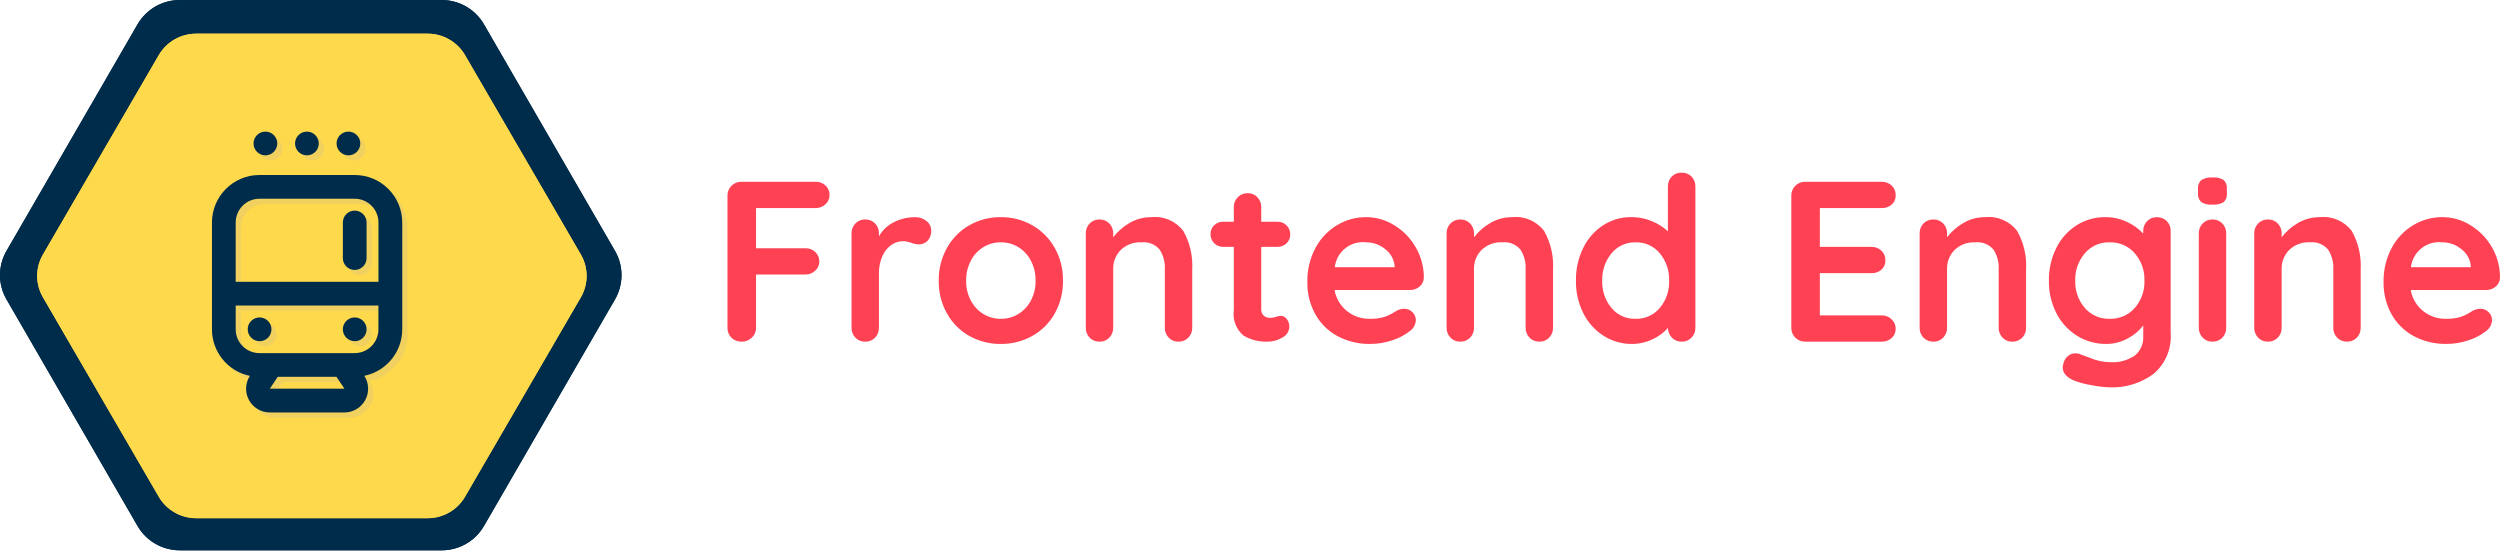
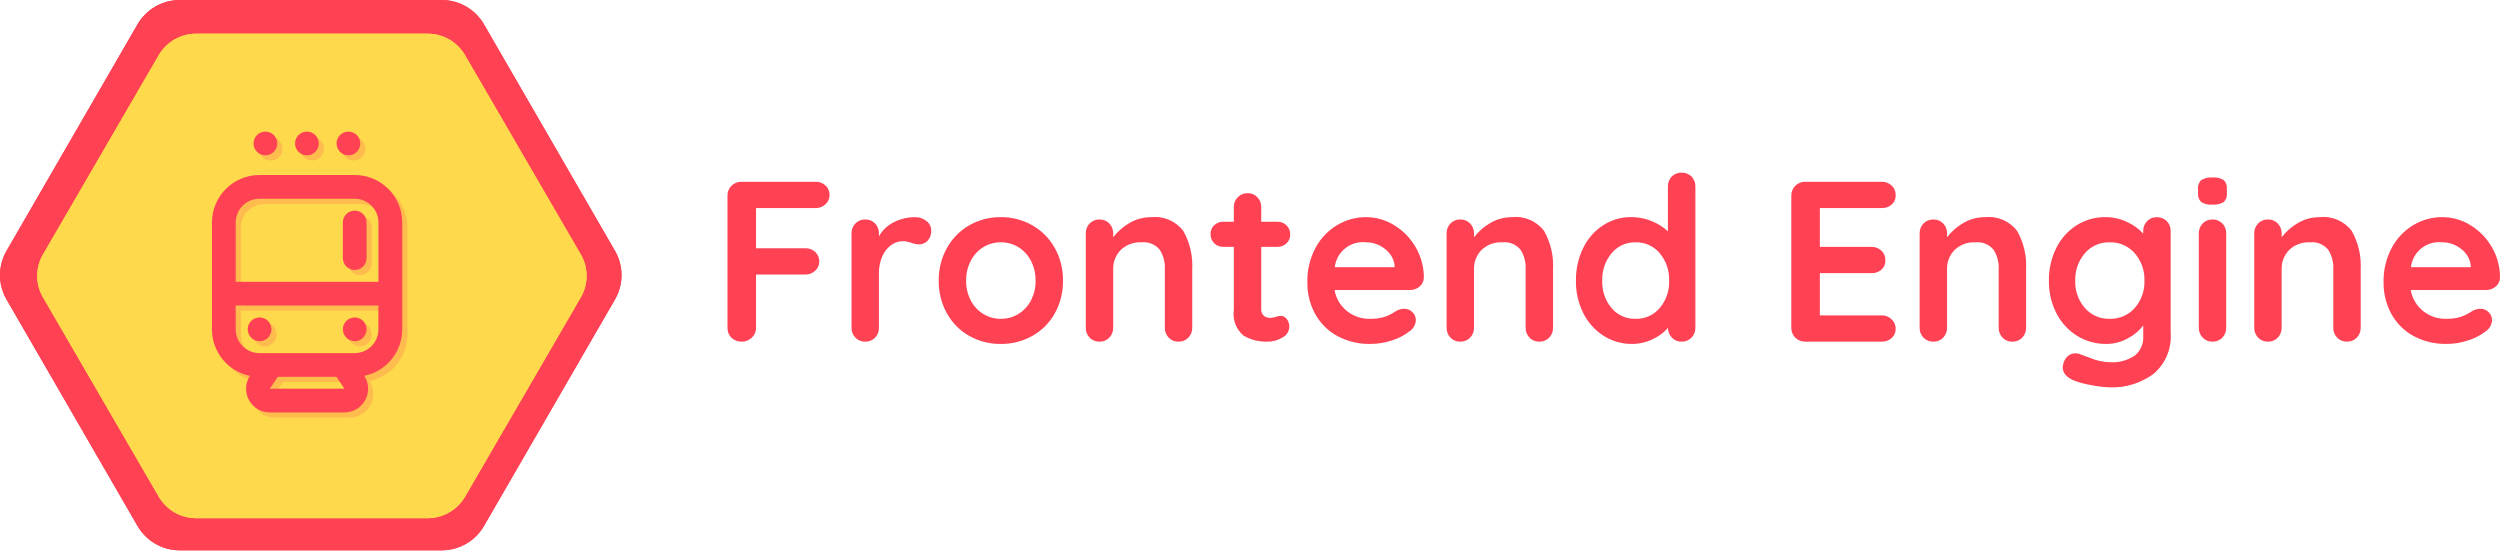
<svg xmlns="http://www.w3.org/2000/svg" width="231.687" height="51" viewBox="0 0 231.687 51">
  <defs>
-     <style>.a,.f,.g{fill:#002c4b;}.b{fill:#ffd94c;}.c{opacity:0.19;}.d,.e{fill:#afafaf;}.d{mix-blend-mode:darken;isolation:isolate;}.e,.g{fill-rule:evenodd;}.h{fill:#ff4154;}.i,.j{stroke:none;}.j{fill:#002c4b;}</style>
+     <style>.a,.d,.e,.f{fill:#ff4154;}.b{fill:#ffd94c;}.c{opacity:0.19;}.d{mix-blend-mode:darken;isolation:isolate;}.e{fill-rule:evenodd;}.g,.h{stroke:none;}.h{fill:#ff4154;}</style>
  </defs>
  <g class="a" transform="translate(-7.701)">
-     <path class="i" d="M 42.595 36 L 30.405 36 L 24.332 25.5 L 30.405 15 L 42.595 15 L 48.668 25.5 L 42.595 36 Z" />
-     <path class="j" d="M 24.367 0 L 48.633 0 C 50.251 0 51.746 0.86 52.553 2.257 L 64.696 23.251 C 65.501 24.643 65.501 26.357 64.696 27.749 L 52.553 48.743 C 51.746 50.14 50.251 51 48.633 51 L 24.367 51 C 22.749 51 21.254 50.14 20.447 48.743 L 8.304 27.749 C 7.499 26.357 7.499 24.643 8.304 23.251 L 20.447 2.257 C 21.254 0.86 22.749 0 24.367 0 Z" />
+     <path class="g" d="M 42.595 36 L 30.405 36 L 24.332 25.5 L 30.405 15 L 42.595 15 L 48.668 25.5 L 42.595 36 Z" />
+     <path class="h" d="M 24.367 0 L 48.633 0 C 50.251 0 51.746 0.86 52.553 2.257 L 64.696 23.251 C 65.501 24.643 65.501 26.357 64.696 27.749 L 52.553 48.743 C 51.746 50.14 50.251 51 48.633 51 L 24.367 51 C 22.749 51 21.254 50.14 20.447 48.743 L 8.304 27.749 C 7.499 26.357 7.499 24.643 8.304 23.251 L 20.447 2.257 C 21.254 0.86 22.749 0 24.367 0 Z" />
  </g>
  <g class="a" transform="translate(-7.701)">
-     <path class="i" d="M 42.595 36 L 30.405 36 L 24.332 25.5 L 30.405 15 L 42.595 15 L 48.668 25.5 L 42.595 36 Z" />
-     <path class="j" d="M 24.367 0 L 48.633 0 C 50.251 0 51.746 0.86 52.553 2.257 L 64.696 23.251 C 65.501 24.643 65.501 26.357 64.696 27.749 L 52.553 48.743 C 51.746 50.14 50.251 51 48.633 51 L 24.367 51 C 22.749 51 21.254 50.14 20.447 48.743 L 8.304 27.749 C 7.499 26.357 7.499 24.643 8.304 23.251 L 20.447 2.257 C 21.254 0.86 22.749 0 24.367 0 Z" />
+     <path class="g" d="M 42.595 36 L 30.405 36 L 24.332 25.5 L 30.405 15 L 42.595 15 L 48.668 25.5 L 42.595 36 Z" />
+     <path class="h" d="M 24.367 0 L 48.633 0 C 50.251 0 51.746 0.86 52.553 2.257 L 64.696 23.251 C 65.501 24.643 65.501 26.357 64.696 27.749 L 52.553 48.743 C 51.746 50.14 50.251 51 48.633 51 L 24.367 51 C 22.749 51 21.254 50.14 20.447 48.743 L 8.304 27.749 C 7.499 26.357 7.499 24.643 8.304 23.251 L 20.447 2.257 C 21.254 0.86 22.749 0 24.367 0 Z" />
  </g>
  <g transform="translate(3.447 3.123)">
    <path class="b" d="M43.885,0a4.005,4.005,0,0,1,3.465,1.987L58.085,20.468a3.937,3.937,0,0,1,0,3.959L47.351,42.909A4.005,4.005,0,0,1,43.885,44.9H22.434a4.005,4.005,0,0,1-3.465-1.987L8.234,24.427a3.938,3.938,0,0,1,0-3.959L18.968,1.987A4.005,4.005,0,0,1,22.434,0Z" transform="translate(-7.701 0)" />
    <path class="b" d="M43.885,0a4.005,4.005,0,0,1,3.465,1.987L58.085,20.468a3.937,3.937,0,0,1,0,3.959L47.351,42.909A4.005,4.005,0,0,1,43.885,44.9H22.434a4.005,4.005,0,0,1-3.465-1.987L8.234,24.427a3.938,3.938,0,0,1,0-3.959L18.968,1.987A4.005,4.005,0,0,1,22.434,0Z" transform="translate(-7.701 0)" />
  </g>
  <g transform="translate(19.643 12.196)">
    <g class="c" transform="translate(0.485 0.483)">
      <path class="d" d="M4.409,16.506h8.817a2.2,2.2,0,0,0,2.2-2.2V12.1H2.2v2.2A2.2,2.2,0,0,0,4.409,16.506Zm9.713,2.109a2.2,2.2,0,0,1-1.854,3.392h-6.9a2.2,2.2,0,0,1-1.854-3.392A4.4,4.4,0,0,1,0,14.3V4.4A4.405,4.405,0,0,1,4.409,0h8.817a4.405,4.405,0,0,1,4.409,4.4v9.9a4.4,4.4,0,0,1-3.512,4.31ZM15.43,9.9V4.4a2.2,2.2,0,0,0-2.2-2.2H4.409A2.2,2.2,0,0,0,2.2,4.4V9.9Zm-2.2-6.6a1.1,1.1,0,0,1,1.1,1.1V7.7a1.1,1.1,0,0,1-2.2,0V4.4A1.1,1.1,0,0,1,13.226,3.3Zm-8.817,12.1a1.1,1.1,0,1,1,1.1-1.1A1.1,1.1,0,0,1,4.409,15.405Zm8.817,0a1.1,1.1,0,1,1,1.1-1.1A1.1,1.1,0,0,1,13.226,15.405Zm-7.859,4.4h6.9l-.734-1.1H6.1l-.734,1.1Z" transform="translate(0 4.022)" />
      <path class="e" d="M4.1,10a1.1,1.1,0,1,0,1.1,1.1A1.1,1.1,0,0,0,4.1,10Zm3.847,0a1.1,1.1,0,1,0,1.1,1.1A1.1,1.1,0,0,0,7.946,10Zm3.847,0a1.1,1.1,0,1,0,1.1,1.1A1.1,1.1,0,0,0,11.794,10Z" transform="translate(0.853 -10)" />
    </g>
    <path class="f" d="M4.409,16.506h8.817a2.2,2.2,0,0,0,2.2-2.2V12.1H2.2v2.2A2.2,2.2,0,0,0,4.409,16.506Zm9.713,2.109a2.2,2.2,0,0,1-1.854,3.392h-6.9a2.2,2.2,0,0,1-1.854-3.392A4.4,4.4,0,0,1,0,14.3V4.4A4.405,4.405,0,0,1,4.409,0h8.817a4.405,4.405,0,0,1,4.409,4.4v9.9a4.4,4.4,0,0,1-3.512,4.31ZM15.43,9.9V4.4a2.2,2.2,0,0,0-2.2-2.2H4.409A2.2,2.2,0,0,0,2.2,4.4V9.9Zm-2.2-6.6a1.1,1.1,0,0,1,1.1,1.1V7.7a1.1,1.1,0,0,1-2.2,0V4.4A1.1,1.1,0,0,1,13.226,3.3Zm-8.817,12.1a1.1,1.1,0,1,1,1.1-1.1A1.1,1.1,0,0,1,4.409,15.405Zm8.817,0a1.1,1.1,0,1,1,1.1-1.1A1.1,1.1,0,0,1,13.226,15.405Zm-7.859,4.4h6.9l-.734-1.1H6.1l-.734,1.1Z" transform="translate(0 4.022)" />
-     <path class="g" d="M4.1,10a1.1,1.1,0,1,0,1.1,1.1A1.1,1.1,0,0,0,4.1,10Zm3.847,0a1.1,1.1,0,1,0,1.1,1.1A1.1,1.1,0,0,0,7.946,10Zm3.847,0a1.1,1.1,0,1,0,1.1,1.1A1.1,1.1,0,0,0,11.794,10Z" transform="translate(0.853 -10)" />
+     <path class="e" d="M4.1,10a1.1,1.1,0,1,0,1.1,1.1A1.1,1.1,0,0,0,4.1,10Zm3.847,0a1.1,1.1,0,1,0,1.1,1.1A1.1,1.1,0,0,0,7.946,10Zm3.847,0a1.1,1.1,0,1,0,1.1,1.1A1.1,1.1,0,0,0,11.794,10Z" transform="translate(0.853 -10)" />
  </g>
-   <path class="h" d="M4.746-17.439v3.725H9.318a1.29,1.29,0,0,1,.921.349,1.181,1.181,0,0,1,.37.9,1.12,1.12,0,0,1-.37.825,1.269,1.269,0,0,1-.921.36H4.746v4.932a1.216,1.216,0,0,1-.392.921,1.3,1.3,0,0,1-.921.37,1.324,1.324,0,0,1-.963-.36,1.241,1.241,0,0,1-.37-.931V-18.582a1.25,1.25,0,0,1,.37-.921,1.25,1.25,0,0,1,.921-.37H10.27a1.29,1.29,0,0,1,.921.349,1.181,1.181,0,0,1,.37.9,1.12,1.12,0,0,1-.37.825,1.269,1.269,0,0,1-.921.36Zm14.731.847a1.619,1.619,0,0,1,1.069.36,1.073,1.073,0,0,1,.434.847,1.311,1.311,0,0,1-.339.984,1.117,1.117,0,0,1-.8.328,2.112,2.112,0,0,1-.72-.148q-.063-.021-.286-.085a1.727,1.727,0,0,0-.476-.063,1.881,1.881,0,0,0-1.058.339,2.471,2.471,0,0,0-.836,1.027,3.78,3.78,0,0,0-.328,1.64v5.016a1.269,1.269,0,0,1-.36.921,1.215,1.215,0,0,1-.91.37,1.215,1.215,0,0,1-.91-.37,1.269,1.269,0,0,1-.36-.921V-15.09a1.269,1.269,0,0,1,.36-.921,1.215,1.215,0,0,1,.91-.37,1.215,1.215,0,0,1,.91.37,1.269,1.269,0,0,1,.36.921v.275a3.207,3.207,0,0,1,1.4-1.323A4.3,4.3,0,0,1,19.477-16.593Zm13.715,5.884a6.049,6.049,0,0,1-.762,3.037,5.383,5.383,0,0,1-2.085,2.085,5.855,5.855,0,0,1-2.91.741,5.838,5.838,0,0,1-2.921-.741A5.4,5.4,0,0,1,22.44-7.671a6.049,6.049,0,0,1-.762-3.037,6.049,6.049,0,0,1,.762-3.037,5.48,5.48,0,0,1,2.074-2.1,5.773,5.773,0,0,1,2.921-.751,5.79,5.79,0,0,1,2.91.751,5.458,5.458,0,0,1,2.085,2.1A6.049,6.049,0,0,1,33.193-10.709Zm-2.54,0a3.879,3.879,0,0,0-.434-1.852,3.193,3.193,0,0,0-1.164-1.259,3.054,3.054,0,0,0-1.619-.444,3.054,3.054,0,0,0-1.619.444,3.193,3.193,0,0,0-1.164,1.259,3.879,3.879,0,0,0-.434,1.852,3.817,3.817,0,0,0,.434,1.841,3.21,3.21,0,0,0,1.164,1.249,3.054,3.054,0,0,0,1.619.444,3.054,3.054,0,0,0,1.619-.444,3.21,3.21,0,0,0,1.164-1.249A3.817,3.817,0,0,0,30.653-10.709Zm10.71-5.884a3.277,3.277,0,0,1,2.984,1.281,6.509,6.509,0,0,1,.825,3.545v5.418a1.269,1.269,0,0,1-.36.921,1.215,1.215,0,0,1-.91.37,1.215,1.215,0,0,1-.91-.37,1.269,1.269,0,0,1-.36-.921v-5.418a3.049,3.049,0,0,0-.487-1.831,1.935,1.935,0,0,0-1.672-.667,2.581,2.581,0,0,0-1.926.709,2.444,2.444,0,0,0-.7,1.789v5.418a1.269,1.269,0,0,1-.36.921,1.215,1.215,0,0,1-.91.37,1.215,1.215,0,0,1-.91-.37,1.269,1.269,0,0,1-.36-.921V-15.09a1.269,1.269,0,0,1,.36-.921,1.215,1.215,0,0,1,.91-.37,1.215,1.215,0,0,1,.91.37,1.269,1.269,0,0,1,.36.921v.36a5.112,5.112,0,0,1,1.492-1.312A3.867,3.867,0,0,1,41.363-16.593ZM53.385-7.449a.7.7,0,0,1,.54.286,1.119,1.119,0,0,1,.243.751,1.131,1.131,0,0,1-.624.963,2.594,2.594,0,0,1-1.408.392,4.1,4.1,0,0,1-2.212-.561A2.616,2.616,0,0,1,49.025-8v-5.842h-.974a1.149,1.149,0,0,1-.847-.339,1.149,1.149,0,0,1-.339-.847,1.089,1.089,0,0,1,.339-.815,1.168,1.168,0,0,1,.847-.328h.974v-1.355a1.25,1.25,0,0,1,.37-.921,1.25,1.25,0,0,1,.921-.37,1.19,1.19,0,0,1,.889.37,1.269,1.269,0,0,1,.36.921v1.355h1.5a1.149,1.149,0,0,1,.847.339,1.149,1.149,0,0,1,.339.847,1.089,1.089,0,0,1-.339.815,1.168,1.168,0,0,1-.847.328h-1.5v5.736a.81.81,0,0,0,.233.646.939.939,0,0,0,.635.2,1.816,1.816,0,0,0,.466-.085A1.265,1.265,0,0,1,53.385-7.449Zm13.25-3.535a1.087,1.087,0,0,1-.4.825,1.346,1.346,0,0,1-.889.317H58.359a3.192,3.192,0,0,0,1.164,1.958,3.254,3.254,0,0,0,2.053.709,4.55,4.55,0,0,0,1.355-.159,3.528,3.528,0,0,0,.773-.339q.286-.18.392-.243a1.615,1.615,0,0,1,.72-.19,1.039,1.039,0,0,1,.762.317,1.015,1.015,0,0,1,.317.741A1.321,1.321,0,0,1,65.3-6.01a5.057,5.057,0,0,1-1.587.825,6.2,6.2,0,0,1-2.011.339,6.243,6.243,0,0,1-3.1-.741A5.171,5.171,0,0,1,56.56-7.629a5.956,5.956,0,0,1-.72-2.931,6.489,6.489,0,0,1,.762-3.2,5.41,5.41,0,0,1,2.011-2.106,5.2,5.2,0,0,1,2.667-.73,4.944,4.944,0,0,1,2.635.762,5.7,5.7,0,0,1,1.979,2.053A5.519,5.519,0,0,1,66.635-10.984ZM61.28-14.264a2.627,2.627,0,0,0-2.9,2.307h5.545v-.148a2.188,2.188,0,0,0-.868-1.524A2.747,2.747,0,0,0,61.28-14.264ZM74.8-16.593a3.277,3.277,0,0,1,2.984,1.281,6.509,6.509,0,0,1,.825,3.545v5.418a1.269,1.269,0,0,1-.36.921,1.215,1.215,0,0,1-.91.37,1.215,1.215,0,0,1-.91-.37,1.269,1.269,0,0,1-.36-.921v-5.418a3.049,3.049,0,0,0-.487-1.831,1.935,1.935,0,0,0-1.672-.667,2.581,2.581,0,0,0-1.926.709,2.444,2.444,0,0,0-.7,1.789v5.418a1.269,1.269,0,0,1-.36.921,1.215,1.215,0,0,1-.91.37,1.215,1.215,0,0,1-.91-.37,1.269,1.269,0,0,1-.36-.921V-15.09a1.269,1.269,0,0,1,.36-.921,1.215,1.215,0,0,1,.91-.37,1.215,1.215,0,0,1,.91.37,1.269,1.269,0,0,1,.36.921v.36a5.112,5.112,0,0,1,1.492-1.312A3.867,3.867,0,0,1,74.8-16.593ZM90.531-20.72a1.234,1.234,0,0,1,.91.36,1.26,1.26,0,0,1,.36.931v13.08a1.269,1.269,0,0,1-.36.921,1.215,1.215,0,0,1-.91.37,1.2,1.2,0,0,1-.9-.36,1.331,1.331,0,0,1-.37-.91A4.343,4.343,0,0,1,87.832-5.28a4.307,4.307,0,0,1-1.894.434A4.839,4.839,0,0,1,83.292-5.6a5.268,5.268,0,0,1-1.873-2.085,6.506,6.506,0,0,1-.688-3.027,6.655,6.655,0,0,1,.677-3.037,5.2,5.2,0,0,1,1.852-2.1,4.714,4.714,0,0,1,2.593-.751,4.9,4.9,0,0,1,1.9.37,5,5,0,0,1,1.5.942v-4.148a1.269,1.269,0,0,1,.36-.921A1.215,1.215,0,0,1,90.531-20.72ZM86.255-7.174A2.826,2.826,0,0,0,88.5-8.179a3.733,3.733,0,0,0,.868-2.529,3.774,3.774,0,0,0-.868-2.54,2.814,2.814,0,0,0-2.244-1.016,2.791,2.791,0,0,0-2.222,1.016,3.774,3.774,0,0,0-.868,2.54,3.762,3.762,0,0,0,.857,2.529A2.8,2.8,0,0,0,86.255-7.174Zm22.817-.317a1.25,1.25,0,0,1,.921.37,1.177,1.177,0,0,1,.37.857,1.123,1.123,0,0,1-.37.868,1.313,1.313,0,0,1-.921.339h-7.091a1.25,1.25,0,0,1-.921-.37,1.25,1.25,0,0,1-.37-.921V-18.582a1.25,1.25,0,0,1,.37-.921,1.25,1.25,0,0,1,.921-.37h7.091a1.29,1.29,0,0,1,.921.349,1.181,1.181,0,0,1,.37.9,1.106,1.106,0,0,1-.36.857,1.329,1.329,0,0,1-.931.328h-5.736v3.6h4.783a1.29,1.29,0,0,1,.921.349,1.181,1.181,0,0,1,.37.9,1.106,1.106,0,0,1-.36.857,1.329,1.329,0,0,1-.931.328h-4.783v3.916Zm9.567-9.1a3.277,3.277,0,0,1,2.984,1.281,6.509,6.509,0,0,1,.825,3.545v5.418a1.269,1.269,0,0,1-.36.921,1.215,1.215,0,0,1-.91.37,1.215,1.215,0,0,1-.91-.37,1.269,1.269,0,0,1-.36-.921v-5.418a3.049,3.049,0,0,0-.487-1.831,1.935,1.935,0,0,0-1.672-.667,2.581,2.581,0,0,0-1.926.709,2.444,2.444,0,0,0-.7,1.789v5.418a1.269,1.269,0,0,1-.36.921,1.215,1.215,0,0,1-.91.37,1.215,1.215,0,0,1-.91-.37,1.269,1.269,0,0,1-.36-.921V-15.09a1.269,1.269,0,0,1,.36-.921,1.215,1.215,0,0,1,.91-.37,1.215,1.215,0,0,1,.91.37,1.269,1.269,0,0,1,.36.921v.36a5.112,5.112,0,0,1,1.492-1.312A3.867,3.867,0,0,1,118.639-16.593Zm15.938,0a1.233,1.233,0,0,1,.91.36,1.26,1.26,0,0,1,.36.931v9.419a4.53,4.53,0,0,1-1.6,3.82A6.422,6.422,0,0,1,130.2-.824a9.94,9.94,0,0,1-1.746-.212,7.7,7.7,0,0,1-1.577-.423q-1.037-.444-1.037-1.228a1.087,1.087,0,0,1,.063-.339,1.312,1.312,0,0,1,.434-.709A1.051,1.051,0,0,1,127-3.978a1.263,1.263,0,0,1,.4.063q.085.021,1.048.392a4.918,4.918,0,0,0,1.746.37,3.674,3.674,0,0,0,2.339-.624,2.143,2.143,0,0,0,.773-1.767V-6.56A4.218,4.218,0,0,1,131.9-5.375a4.061,4.061,0,0,1-2.021.529,5.035,5.035,0,0,1-2.7-.751,5.263,5.263,0,0,1-1.916-2.085,6.425,6.425,0,0,1-.7-3.027,6.57,6.57,0,0,1,.688-3.037,5.224,5.224,0,0,1,1.884-2.1,4.892,4.892,0,0,1,2.656-.751,4.608,4.608,0,0,1,2.011.444,4.729,4.729,0,0,1,1.5,1.079V-15.3a1.269,1.269,0,0,1,.36-.921A1.215,1.215,0,0,1,134.577-16.593ZM130.2-7.174a2.968,2.968,0,0,0,2.318-1.005,3.652,3.652,0,0,0,.9-2.529,3.691,3.691,0,0,0-.9-2.54,2.954,2.954,0,0,0-2.318-1.016,2.922,2.922,0,0,0-2.307,1.016,3.718,3.718,0,0,0-.889,2.54,3.678,3.678,0,0,0,.889,2.529A2.936,2.936,0,0,0,130.2-7.174Zm10.795.825a1.269,1.269,0,0,1-.36.921,1.215,1.215,0,0,1-.91.37,1.215,1.215,0,0,1-.91-.37,1.269,1.269,0,0,1-.36-.921V-15.09a1.269,1.269,0,0,1,.36-.921,1.215,1.215,0,0,1,.91-.37,1.215,1.215,0,0,1,.91.37,1.269,1.269,0,0,1,.36.921ZM139.7-17.757a1.682,1.682,0,0,1-1.016-.233.994.994,0,0,1-.3-.825v-.4a.959.959,0,0,1,.317-.825,1.741,1.741,0,0,1,1.016-.233,1.728,1.728,0,0,1,1.037.233.994.994,0,0,1,.3.825v.4a.972.972,0,0,1-.307.836A1.848,1.848,0,0,1,139.7-17.757Zm9.948,1.164a3.277,3.277,0,0,1,2.984,1.281,6.509,6.509,0,0,1,.825,3.545v5.418a1.269,1.269,0,0,1-.36.921,1.215,1.215,0,0,1-.91.37,1.215,1.215,0,0,1-.91-.37,1.269,1.269,0,0,1-.36-.921v-5.418a3.049,3.049,0,0,0-.487-1.831,1.935,1.935,0,0,0-1.672-.667,2.581,2.581,0,0,0-1.926.709,2.444,2.444,0,0,0-.7,1.789v5.418a1.269,1.269,0,0,1-.36.921,1.215,1.215,0,0,1-.91.37,1.215,1.215,0,0,1-.91-.37,1.269,1.269,0,0,1-.36-.921V-15.09a1.269,1.269,0,0,1,.36-.921,1.215,1.215,0,0,1,.91-.37,1.215,1.215,0,0,1,.91.37,1.269,1.269,0,0,1,.36.921v.36a5.112,5.112,0,0,1,1.492-1.312A3.867,3.867,0,0,1,149.647-16.593Zm16.721,5.609a1.087,1.087,0,0,1-.4.825,1.346,1.346,0,0,1-.889.317h-6.985a3.192,3.192,0,0,0,1.164,1.958,3.255,3.255,0,0,0,2.053.709,4.55,4.55,0,0,0,1.355-.159,3.528,3.528,0,0,0,.773-.339q.286-.18.392-.243a1.615,1.615,0,0,1,.72-.19,1.039,1.039,0,0,1,.762.317,1.015,1.015,0,0,1,.317.741,1.321,1.321,0,0,1-.593,1.037,5.057,5.057,0,0,1-1.587.825,6.2,6.2,0,0,1-2.011.339,6.243,6.243,0,0,1-3.1-.741,5.171,5.171,0,0,1-2.042-2.043,5.956,5.956,0,0,1-.72-2.931,6.489,6.489,0,0,1,.762-3.2,5.41,5.41,0,0,1,2.011-2.106,5.2,5.2,0,0,1,2.667-.73,4.944,4.944,0,0,1,2.635.762,5.7,5.7,0,0,1,1.979,2.053A5.519,5.519,0,0,1,166.368-10.984Zm-5.355-3.281a2.627,2.627,0,0,0-2.9,2.307h5.545v-.148a2.188,2.188,0,0,0-.868-1.524A2.747,2.747,0,0,0,161.013-14.264Z" transform="translate(65.319 36.72)" />
+   <path class="f" d="M4.746-17.439v3.725H9.318a1.29,1.29,0,0,1,.921.349,1.181,1.181,0,0,1,.37.9,1.12,1.12,0,0,1-.37.825,1.269,1.269,0,0,1-.921.36H4.746v4.932a1.216,1.216,0,0,1-.392.921,1.3,1.3,0,0,1-.921.37,1.324,1.324,0,0,1-.963-.36,1.241,1.241,0,0,1-.37-.931V-18.582a1.25,1.25,0,0,1,.37-.921,1.25,1.25,0,0,1,.921-.37H10.27a1.29,1.29,0,0,1,.921.349,1.181,1.181,0,0,1,.37.9,1.12,1.12,0,0,1-.37.825,1.269,1.269,0,0,1-.921.36Zm14.731.847a1.619,1.619,0,0,1,1.069.36,1.073,1.073,0,0,1,.434.847,1.311,1.311,0,0,1-.339.984,1.117,1.117,0,0,1-.8.328,2.112,2.112,0,0,1-.72-.148q-.063-.021-.286-.085a1.727,1.727,0,0,0-.476-.063,1.881,1.881,0,0,0-1.058.339,2.471,2.471,0,0,0-.836,1.027,3.78,3.78,0,0,0-.328,1.64v5.016a1.269,1.269,0,0,1-.36.921,1.215,1.215,0,0,1-.91.37,1.215,1.215,0,0,1-.91-.37,1.269,1.269,0,0,1-.36-.921V-15.09a1.269,1.269,0,0,1,.36-.921,1.215,1.215,0,0,1,.91-.37,1.215,1.215,0,0,1,.91.37,1.269,1.269,0,0,1,.36.921v.275a3.207,3.207,0,0,1,1.4-1.323A4.3,4.3,0,0,1,19.477-16.593Zm13.715,5.884a6.049,6.049,0,0,1-.762,3.037,5.383,5.383,0,0,1-2.085,2.085,5.855,5.855,0,0,1-2.91.741,5.838,5.838,0,0,1-2.921-.741A5.4,5.4,0,0,1,22.44-7.671a6.049,6.049,0,0,1-.762-3.037,6.049,6.049,0,0,1,.762-3.037,5.48,5.48,0,0,1,2.074-2.1,5.773,5.773,0,0,1,2.921-.751,5.79,5.79,0,0,1,2.91.751,5.458,5.458,0,0,1,2.085,2.1A6.049,6.049,0,0,1,33.193-10.709Zm-2.54,0a3.879,3.879,0,0,0-.434-1.852,3.193,3.193,0,0,0-1.164-1.259,3.054,3.054,0,0,0-1.619-.444,3.054,3.054,0,0,0-1.619.444,3.193,3.193,0,0,0-1.164,1.259,3.879,3.879,0,0,0-.434,1.852,3.817,3.817,0,0,0,.434,1.841,3.21,3.21,0,0,0,1.164,1.249,3.054,3.054,0,0,0,1.619.444,3.054,3.054,0,0,0,1.619-.444,3.21,3.21,0,0,0,1.164-1.249A3.817,3.817,0,0,0,30.653-10.709Zm10.71-5.884a3.277,3.277,0,0,1,2.984,1.281,6.509,6.509,0,0,1,.825,3.545v5.418a1.269,1.269,0,0,1-.36.921,1.215,1.215,0,0,1-.91.37,1.215,1.215,0,0,1-.91-.37,1.269,1.269,0,0,1-.36-.921v-5.418a3.049,3.049,0,0,0-.487-1.831,1.935,1.935,0,0,0-1.672-.667,2.581,2.581,0,0,0-1.926.709,2.444,2.444,0,0,0-.7,1.789v5.418a1.269,1.269,0,0,1-.36.921,1.215,1.215,0,0,1-.91.37,1.215,1.215,0,0,1-.91-.37,1.269,1.269,0,0,1-.36-.921V-15.09a1.269,1.269,0,0,1,.36-.921,1.215,1.215,0,0,1,.91-.37,1.215,1.215,0,0,1,.91.37,1.269,1.269,0,0,1,.36.921v.36a5.112,5.112,0,0,1,1.492-1.312A3.867,3.867,0,0,1,41.363-16.593ZM53.385-7.449a.7.7,0,0,1,.54.286,1.119,1.119,0,0,1,.243.751,1.131,1.131,0,0,1-.624.963,2.594,2.594,0,0,1-1.408.392,4.1,4.1,0,0,1-2.212-.561A2.616,2.616,0,0,1,49.025-8v-5.842h-.974a1.149,1.149,0,0,1-.847-.339,1.149,1.149,0,0,1-.339-.847,1.089,1.089,0,0,1,.339-.815,1.168,1.168,0,0,1,.847-.328h.974v-1.355a1.25,1.25,0,0,1,.37-.921,1.25,1.25,0,0,1,.921-.37,1.19,1.19,0,0,1,.889.37,1.269,1.269,0,0,1,.36.921v1.355h1.5a1.149,1.149,0,0,1,.847.339,1.149,1.149,0,0,1,.339.847,1.089,1.089,0,0,1-.339.815,1.168,1.168,0,0,1-.847.328h-1.5v5.736a.81.81,0,0,0,.233.646.939.939,0,0,0,.635.2,1.816,1.816,0,0,0,.466-.085A1.265,1.265,0,0,1,53.385-7.449Zm13.25-3.535a1.087,1.087,0,0,1-.4.825,1.346,1.346,0,0,1-.889.317H58.359a3.192,3.192,0,0,0,1.164,1.958,3.254,3.254,0,0,0,2.053.709,4.55,4.55,0,0,0,1.355-.159,3.528,3.528,0,0,0,.773-.339q.286-.18.392-.243a1.615,1.615,0,0,1,.72-.19,1.039,1.039,0,0,1,.762.317,1.015,1.015,0,0,1,.317.741A1.321,1.321,0,0,1,65.3-6.01a5.057,5.057,0,0,1-1.587.825,6.2,6.2,0,0,1-2.011.339,6.243,6.243,0,0,1-3.1-.741A5.171,5.171,0,0,1,56.56-7.629a5.956,5.956,0,0,1-.72-2.931,6.489,6.489,0,0,1,.762-3.2,5.41,5.41,0,0,1,2.011-2.106,5.2,5.2,0,0,1,2.667-.73,4.944,4.944,0,0,1,2.635.762,5.7,5.7,0,0,1,1.979,2.053A5.519,5.519,0,0,1,66.635-10.984ZM61.28-14.264a2.627,2.627,0,0,0-2.9,2.307h5.545v-.148a2.188,2.188,0,0,0-.868-1.524A2.747,2.747,0,0,0,61.28-14.264ZM74.8-16.593a3.277,3.277,0,0,1,2.984,1.281,6.509,6.509,0,0,1,.825,3.545v5.418a1.269,1.269,0,0,1-.36.921,1.215,1.215,0,0,1-.91.37,1.215,1.215,0,0,1-.91-.37,1.269,1.269,0,0,1-.36-.921v-5.418a3.049,3.049,0,0,0-.487-1.831,1.935,1.935,0,0,0-1.672-.667,2.581,2.581,0,0,0-1.926.709,2.444,2.444,0,0,0-.7,1.789v5.418a1.269,1.269,0,0,1-.36.921,1.215,1.215,0,0,1-.91.37,1.215,1.215,0,0,1-.91-.37,1.269,1.269,0,0,1-.36-.921V-15.09a1.269,1.269,0,0,1,.36-.921,1.215,1.215,0,0,1,.91-.37,1.215,1.215,0,0,1,.91.37,1.269,1.269,0,0,1,.36.921v.36a5.112,5.112,0,0,1,1.492-1.312A3.867,3.867,0,0,1,74.8-16.593ZM90.531-20.72a1.234,1.234,0,0,1,.91.36,1.26,1.26,0,0,1,.36.931v13.08a1.269,1.269,0,0,1-.36.921,1.215,1.215,0,0,1-.91.37,1.2,1.2,0,0,1-.9-.36,1.331,1.331,0,0,1-.37-.91A4.343,4.343,0,0,1,87.832-5.28a4.307,4.307,0,0,1-1.894.434A4.839,4.839,0,0,1,83.292-5.6a5.268,5.268,0,0,1-1.873-2.085,6.506,6.506,0,0,1-.688-3.027,6.655,6.655,0,0,1,.677-3.037,5.2,5.2,0,0,1,1.852-2.1,4.714,4.714,0,0,1,2.593-.751,4.9,4.9,0,0,1,1.9.37,5,5,0,0,1,1.5.942v-4.148a1.269,1.269,0,0,1,.36-.921A1.215,1.215,0,0,1,90.531-20.72ZM86.255-7.174A2.826,2.826,0,0,0,88.5-8.179a3.733,3.733,0,0,0,.868-2.529,3.774,3.774,0,0,0-.868-2.54,2.814,2.814,0,0,0-2.244-1.016,2.791,2.791,0,0,0-2.222,1.016,3.774,3.774,0,0,0-.868,2.54,3.762,3.762,0,0,0,.857,2.529A2.8,2.8,0,0,0,86.255-7.174Zm22.817-.317a1.25,1.25,0,0,1,.921.37,1.177,1.177,0,0,1,.37.857,1.123,1.123,0,0,1-.37.868,1.313,1.313,0,0,1-.921.339h-7.091a1.25,1.25,0,0,1-.921-.37,1.25,1.25,0,0,1-.37-.921V-18.582a1.25,1.25,0,0,1,.37-.921,1.25,1.25,0,0,1,.921-.37h7.091a1.29,1.29,0,0,1,.921.349,1.181,1.181,0,0,1,.37.9,1.106,1.106,0,0,1-.36.857,1.329,1.329,0,0,1-.931.328h-5.736v3.6h4.783a1.29,1.29,0,0,1,.921.349,1.181,1.181,0,0,1,.37.9,1.106,1.106,0,0,1-.36.857,1.329,1.329,0,0,1-.931.328h-4.783v3.916Zm9.567-9.1a3.277,3.277,0,0,1,2.984,1.281,6.509,6.509,0,0,1,.825,3.545v5.418a1.269,1.269,0,0,1-.36.921,1.215,1.215,0,0,1-.91.37,1.215,1.215,0,0,1-.91-.37,1.269,1.269,0,0,1-.36-.921v-5.418a3.049,3.049,0,0,0-.487-1.831,1.935,1.935,0,0,0-1.672-.667,2.581,2.581,0,0,0-1.926.709,2.444,2.444,0,0,0-.7,1.789v5.418a1.269,1.269,0,0,1-.36.921,1.215,1.215,0,0,1-.91.37,1.215,1.215,0,0,1-.91-.37,1.269,1.269,0,0,1-.36-.921V-15.09a1.269,1.269,0,0,1,.36-.921,1.215,1.215,0,0,1,.91-.37,1.215,1.215,0,0,1,.91.37,1.269,1.269,0,0,1,.36.921v.36a5.112,5.112,0,0,1,1.492-1.312A3.867,3.867,0,0,1,118.639-16.593Zm15.938,0a1.233,1.233,0,0,1,.91.36,1.26,1.26,0,0,1,.36.931v9.419a4.53,4.53,0,0,1-1.6,3.82A6.422,6.422,0,0,1,130.2-.824a9.94,9.94,0,0,1-1.746-.212,7.7,7.7,0,0,1-1.577-.423q-1.037-.444-1.037-1.228a1.087,1.087,0,0,1,.063-.339,1.312,1.312,0,0,1,.434-.709A1.051,1.051,0,0,1,127-3.978a1.263,1.263,0,0,1,.4.063q.085.021,1.048.392a4.918,4.918,0,0,0,1.746.37,3.674,3.674,0,0,0,2.339-.624,2.143,2.143,0,0,0,.773-1.767V-6.56A4.218,4.218,0,0,1,131.9-5.375a4.061,4.061,0,0,1-2.021.529,5.035,5.035,0,0,1-2.7-.751,5.263,5.263,0,0,1-1.916-2.085,6.425,6.425,0,0,1-.7-3.027,6.57,6.57,0,0,1,.688-3.037,5.224,5.224,0,0,1,1.884-2.1,4.892,4.892,0,0,1,2.656-.751,4.608,4.608,0,0,1,2.011.444,4.729,4.729,0,0,1,1.5,1.079V-15.3a1.269,1.269,0,0,1,.36-.921A1.215,1.215,0,0,1,134.577-16.593ZM130.2-7.174a2.968,2.968,0,0,0,2.318-1.005,3.652,3.652,0,0,0,.9-2.529,3.691,3.691,0,0,0-.9-2.54,2.954,2.954,0,0,0-2.318-1.016,2.922,2.922,0,0,0-2.307,1.016,3.718,3.718,0,0,0-.889,2.54,3.678,3.678,0,0,0,.889,2.529A2.936,2.936,0,0,0,130.2-7.174Zm10.795.825a1.269,1.269,0,0,1-.36.921,1.215,1.215,0,0,1-.91.37,1.215,1.215,0,0,1-.91-.37,1.269,1.269,0,0,1-.36-.921V-15.09a1.269,1.269,0,0,1,.36-.921,1.215,1.215,0,0,1,.91-.37,1.215,1.215,0,0,1,.91.37,1.269,1.269,0,0,1,.36.921ZM139.7-17.757a1.682,1.682,0,0,1-1.016-.233.994.994,0,0,1-.3-.825v-.4a.959.959,0,0,1,.317-.825,1.741,1.741,0,0,1,1.016-.233,1.728,1.728,0,0,1,1.037.233.994.994,0,0,1,.3.825v.4a.972.972,0,0,1-.307.836A1.848,1.848,0,0,1,139.7-17.757Zm9.948,1.164a3.277,3.277,0,0,1,2.984,1.281,6.509,6.509,0,0,1,.825,3.545v5.418a1.269,1.269,0,0,1-.36.921,1.215,1.215,0,0,1-.91.37,1.215,1.215,0,0,1-.91-.37,1.269,1.269,0,0,1-.36-.921v-5.418a3.049,3.049,0,0,0-.487-1.831,1.935,1.935,0,0,0-1.672-.667,2.581,2.581,0,0,0-1.926.709,2.444,2.444,0,0,0-.7,1.789v5.418a1.269,1.269,0,0,1-.36.921,1.215,1.215,0,0,1-.91.37,1.215,1.215,0,0,1-.91-.37,1.269,1.269,0,0,1-.36-.921V-15.09a1.269,1.269,0,0,1,.36-.921,1.215,1.215,0,0,1,.91-.37,1.215,1.215,0,0,1,.91.37,1.269,1.269,0,0,1,.36.921v.36a5.112,5.112,0,0,1,1.492-1.312A3.867,3.867,0,0,1,149.647-16.593Zm16.721,5.609a1.087,1.087,0,0,1-.4.825,1.346,1.346,0,0,1-.889.317h-6.985a3.192,3.192,0,0,0,1.164,1.958,3.255,3.255,0,0,0,2.053.709,4.55,4.55,0,0,0,1.355-.159,3.528,3.528,0,0,0,.773-.339q.286-.18.392-.243a1.615,1.615,0,0,1,.72-.19,1.039,1.039,0,0,1,.762.317,1.015,1.015,0,0,1,.317.741,1.321,1.321,0,0,1-.593,1.037,5.057,5.057,0,0,1-1.587.825,6.2,6.2,0,0,1-2.011.339,6.243,6.243,0,0,1-3.1-.741,5.171,5.171,0,0,1-2.042-2.043,5.956,5.956,0,0,1-.72-2.931,6.489,6.489,0,0,1,.762-3.2,5.41,5.41,0,0,1,2.011-2.106,5.2,5.2,0,0,1,2.667-.73,4.944,4.944,0,0,1,2.635.762,5.7,5.7,0,0,1,1.979,2.053A5.519,5.519,0,0,1,166.368-10.984Zm-5.355-3.281a2.627,2.627,0,0,0-2.9,2.307h5.545v-.148a2.188,2.188,0,0,0-.868-1.524A2.747,2.747,0,0,0,161.013-14.264Z" transform="translate(65.319 36.72)" />
</svg>
